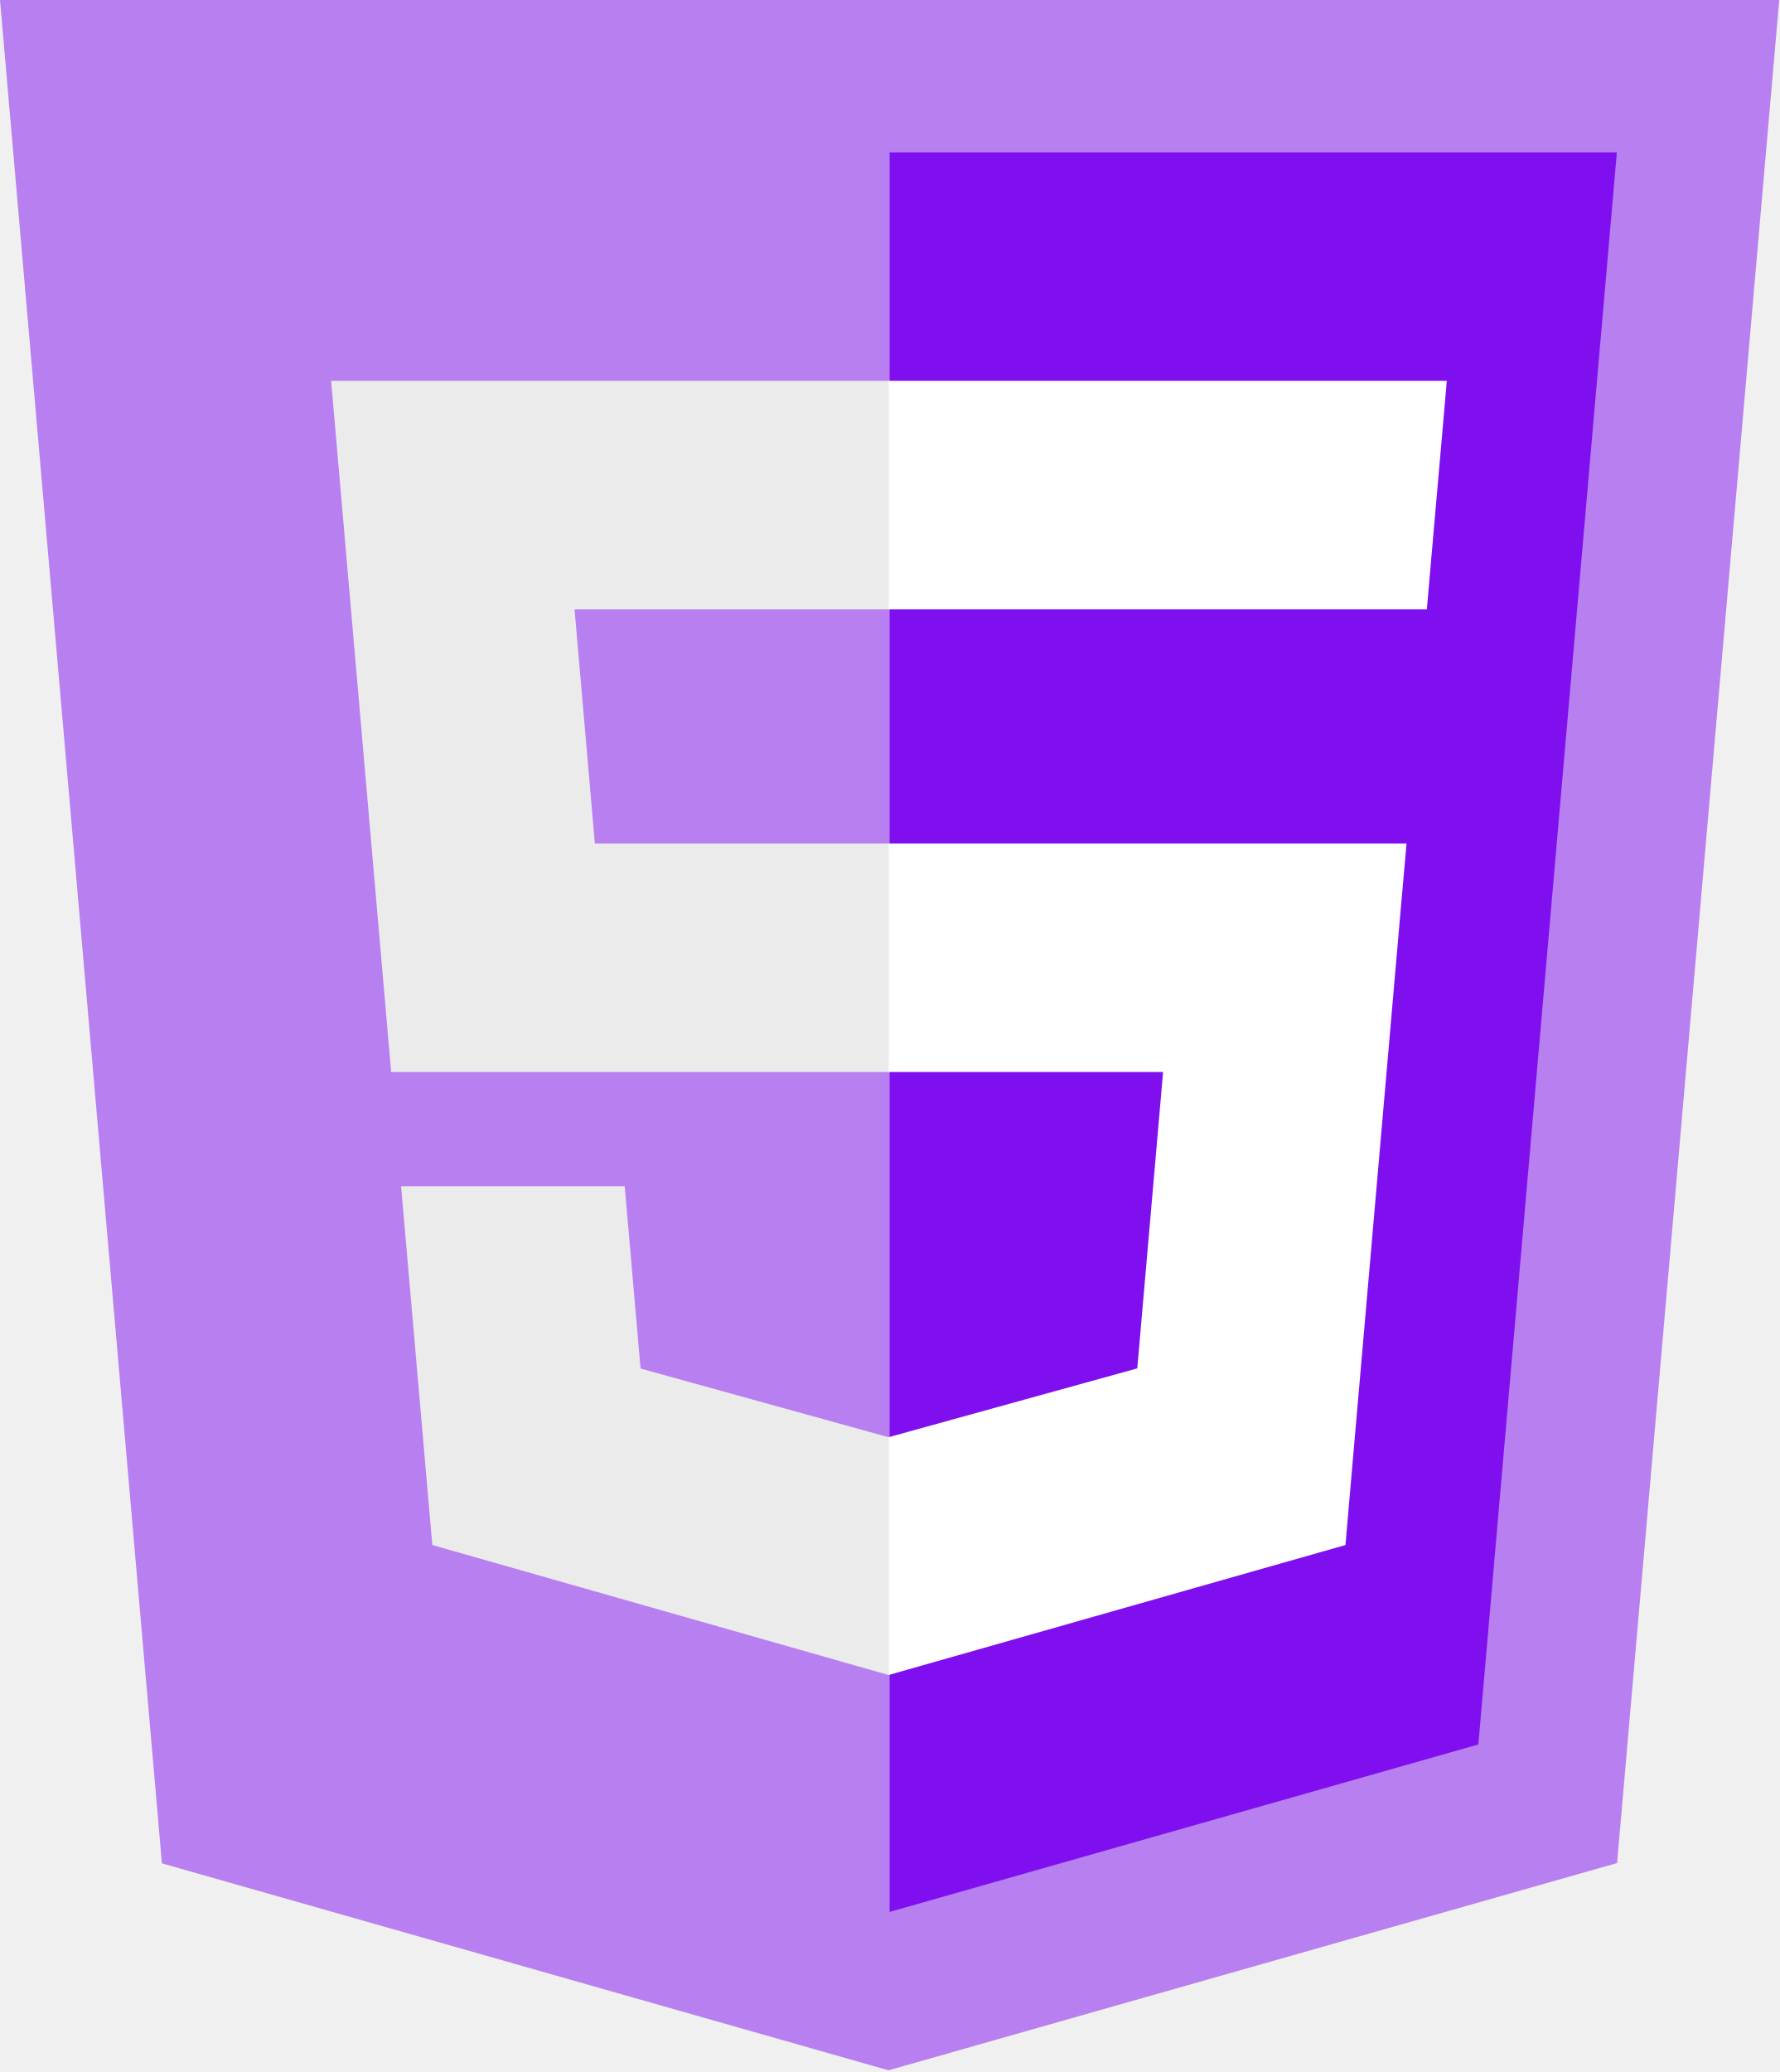
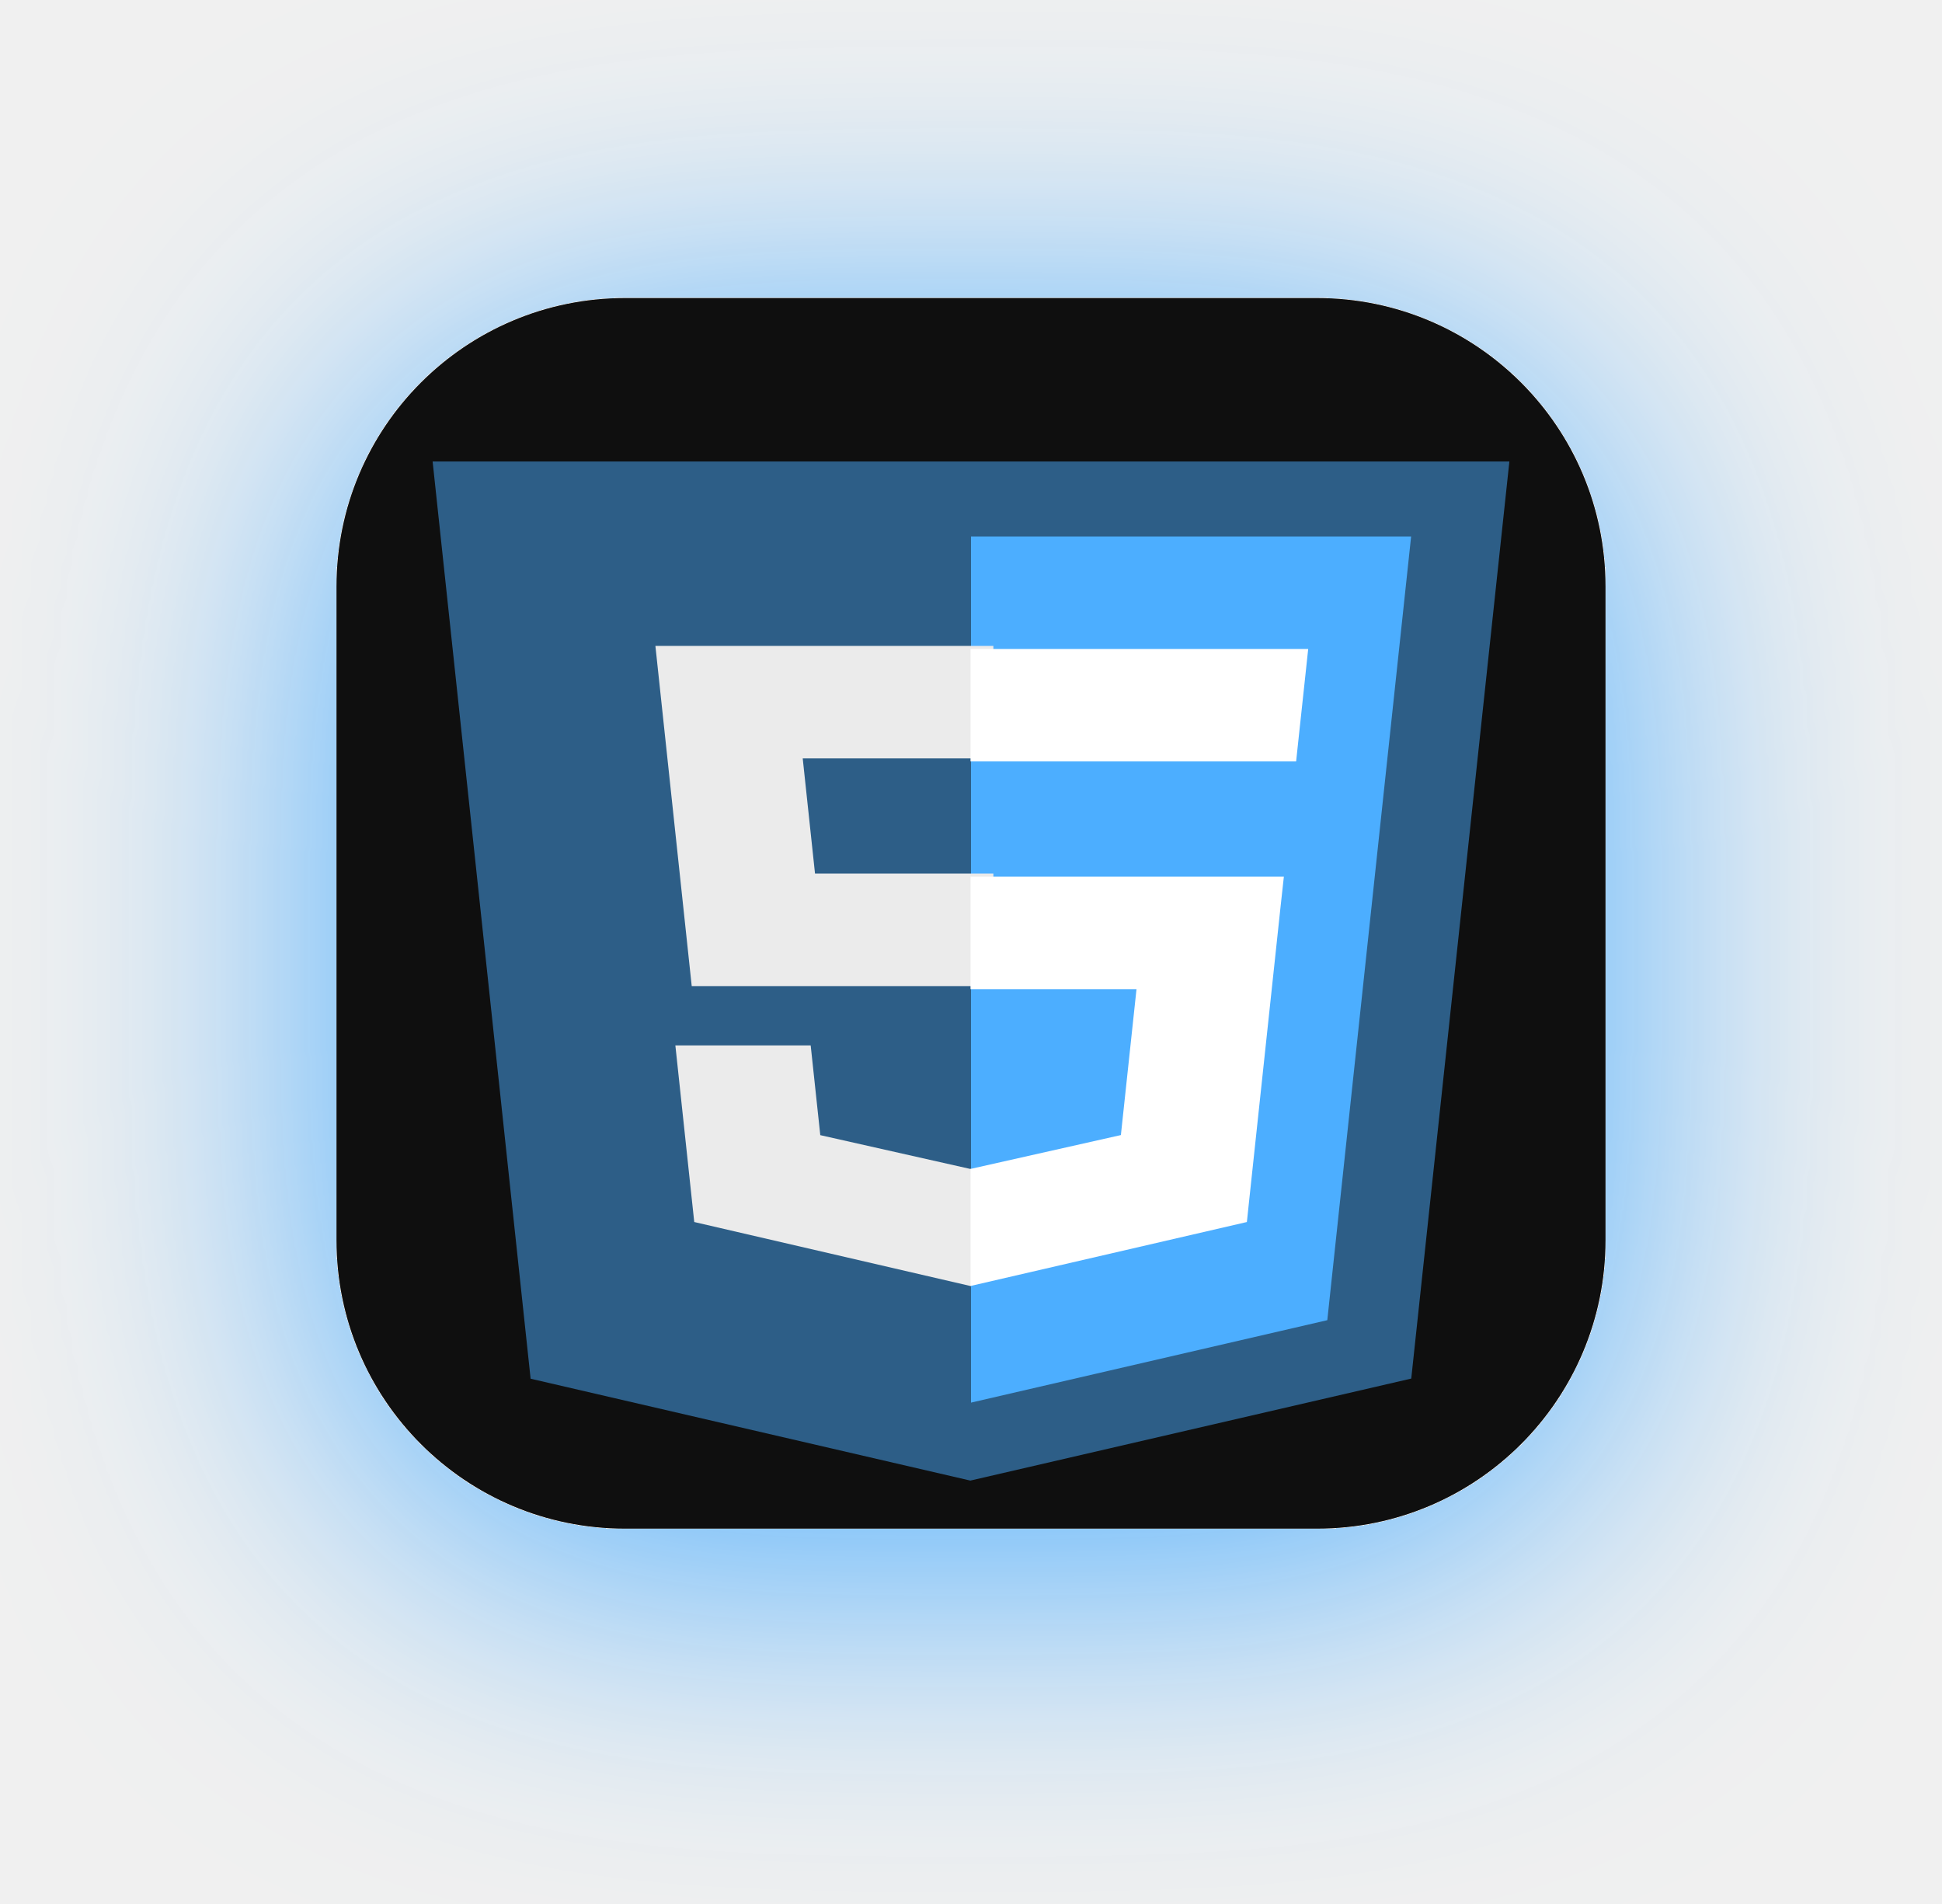
- <svg xmlns="http://www.w3.org/2000/svg" width="146" height="170" viewBox="0 0 146 170" fill="none">
-   <path d="M13.287 152.88L0 0H146L132.695 152.856L72.911 169.86L13.287 152.88Z" fill="#800FF0" fill-opacity="0.5" />
-   <path d="M73 156.866L121.312 143.126L132.677 12.503H73V156.866Z" fill="#800FF0" />
-   <path d="M73 69.2H48.814L47.147 49.999H73V31.248H72.935H27.172L27.609 36.283L32.097 87.951H73V69.2Z" fill="#EBEBEB" />
-   <path d="M73 117.895L72.917 117.919L52.563 112.283L51.263 97.329H41.37H32.913L35.474 126.764L72.917 137.429L73 137.404V117.895Z" fill="#EBEBEB" />
-   <path d="M72.935 69.2V87.951H95.441L93.324 112.271L72.935 117.913V137.423L110.408 126.764L110.68 123.597L114.973 74.235L115.422 69.2H110.496H72.935Z" fill="white" />
-   <path d="M72.935 31.248V42.896V49.957V49.999H117.025H117.084L117.45 45.789L118.284 36.283L118.722 31.248H72.935Z" fill="white" />
+ <svg xmlns="http://www.w3.org/2000/svg" width="202" height="198" viewBox="0 0 202 198" fill="none">
+   <g filter="url(#filter0_d_450_16)">
+     <rect x="35" y="31" width="132" height="128" rx="30" fill="#0F0F0F" />
+   </g>
+   <path d="M55.193 143.404L45 48H157L146.793 143.389L100.932 154L55.193 143.404Z" fill="#4CAEFF" fill-opacity="0.5" />
+   <path d="M101 145.891L138.061 137.316L146.78 55.803H101V145.891Z" fill="#4CAEFF" />
+   <path d="M103.328 90.864H84.775L83.496 78.882H103.328V67.181H103.279H68.172L68.508 70.323L71.951 102.566H103.328V90.864Z" fill="#EBEBEB" />
+   <path d="M101 121.571L100.936 121.587L85.323 118.07L84.325 108.738H76.736H70.249L72.213 127.106L100.936 133.761L101 133.746V121.571Z" fill="#EBEBEB" />
+   <path d="M100.95 91.184V102.885H118.215L116.591 118.062L100.95 121.583V133.758L129.696 127.106L129.905 125.13L133.198 94.326L133.543 91.184H129.764H100.95Z" fill="white" />
+   <path d="M100.95 67.5V74.769V79.175V79.202H134.772H134.818L135.099 76.575L135.738 70.642L136.074 67.5H100.95Z" fill="white" />
+   <defs>
+     <filter id="filter0_d_450_16" x="0" y="0" width="202" height="198" filterUnits="userSpaceOnUse" color-interpolation-filters="sRGB">
+       <feFlood flood-opacity="0" result="BackgroundImageFix" />
+       <feColorMatrix in="SourceAlpha" type="matrix" values="0 0 0 0 0 0 0 0 0 0 0 0 0 0 0 0 0 0 127 0" result="hardAlpha" />
+       <feOffset dy="4" />
+       <feGaussianBlur stdDeviation="17.5" />
+       <feComposite in2="hardAlpha" operator="out" />
+       <feColorMatrix type="matrix" values="0 0 0 0 0.298 0 0 0 0 0.682 0 0 0 0 1 0 0 0 1 0" />
+       <feBlend mode="normal" in2="BackgroundImageFix" result="effect1_dropShadow_450_16" />
+       <feBlend mode="normal" in="SourceGraphic" in2="effect1_dropShadow_450_16" result="shape" />
+     </filter>
+   </defs>
</svg>
